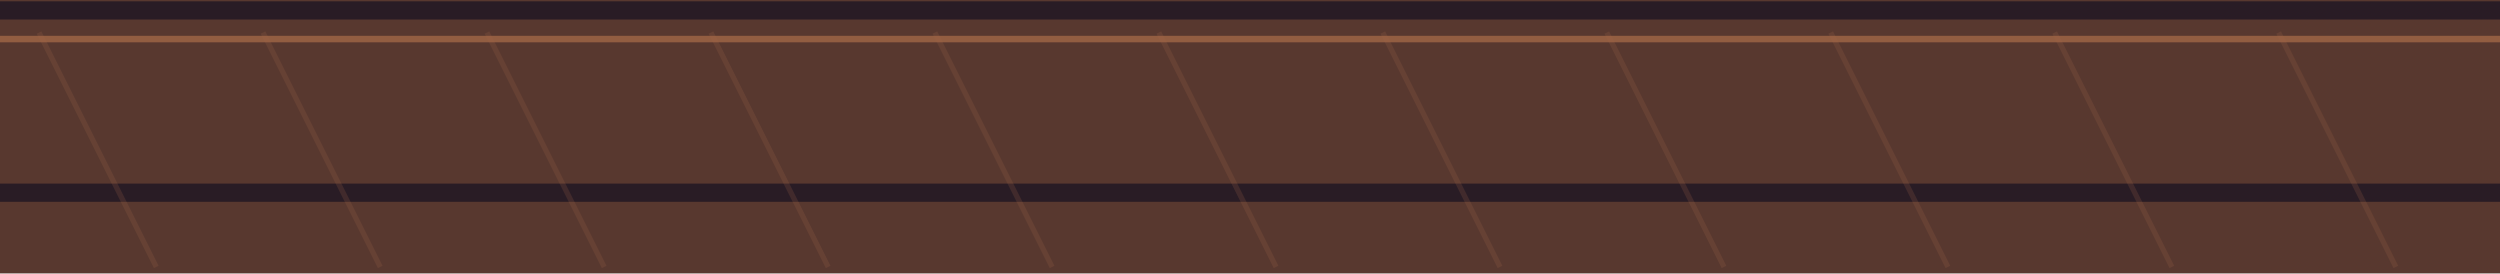
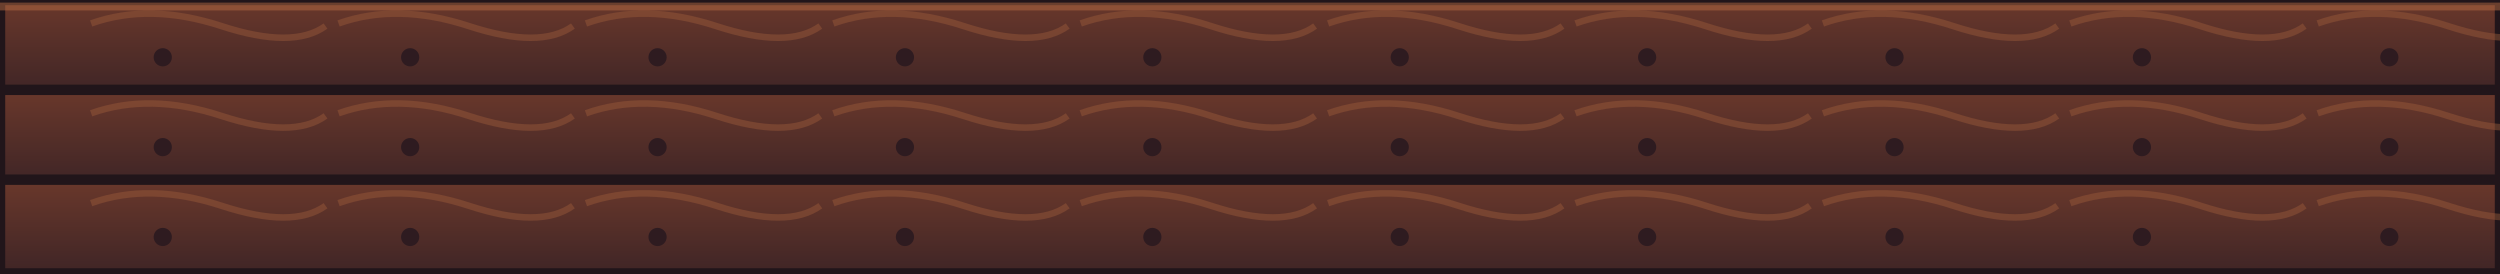
- <svg xmlns="http://www.w3.org/2000/svg" viewBox="0 0 1920 210" width="1920" height="210">
-   <rect width="1920" height="210" fill="#58382f" />
-   <path d="M0 8h1920M0 148h1920" stroke="#291c25" stroke-width="14" />
-   <path d="M0 30h1920" stroke="#b1704c" stroke-opacity=".65" stroke-width="5" />
-   <path d="m30 25 90 180m82-180 90 180m82-180 90 180m82-180 90 180m82-180 90 180m82-180 90 180m82-180 90 180m82-180 90 180m82-180 90 180m82-180 90 180m82-180 90 180m82-180 90 180" stroke="#a46448" stroke-opacity=".2" stroke-width="4" />
+ <svg xmlns="http://www.w3.org/2000/svg" width="1920" height="210" viewBox="0 0 1920 210">
+   <defs>
+     <linearGradient id="wood" x1="0" y1="0" x2="0" y2="1">
+       <stop offset="0" stop-color="#6a382b" />
+       <stop offset="1" stop-color="#3f2526" />
+     </linearGradient>
+   </defs>
+   <rect x="0" y="0" width="1920" height="72" fill="url(#wood)" stroke="#21151a" stroke-width="8" />
+   <rect x="0" y="69" width="1920" height="72" fill="url(#wood)" stroke="#21151a" stroke-width="8" />
+   <rect x="0" y="138" width="1920" height="72" fill="url(#wood)" stroke="#21151a" stroke-width="8" />
+   <path d="M70 18 q45 -16 100 2 t80 0" fill="none" stroke="#9b5a39" stroke-width="5" opacity=".45" />
+   <circle cx="125" cy="44" r="7" fill="#2e1b20" />
+   <path d="M260 18 q45 -16 100 2 t80 0" fill="none" stroke="#9b5a39" stroke-width="5" opacity=".45" />
+   <circle cx="315" cy="44" r="7" fill="#2e1b20" />
+   <path d="M450 18 q45 -16 100 2 t80 0" fill="none" stroke="#9b5a39" stroke-width="5" opacity=".45" />
+   <circle cx="505" cy="44" r="7" fill="#2e1b20" />
+   <path d="M640 18 q45 -16 100 2 t80 0" fill="none" stroke="#9b5a39" stroke-width="5" opacity=".45" />
+   <circle cx="695" cy="44" r="7" fill="#2e1b20" />
+   <path d="M830 18 q45 -16 100 2 t80 0" fill="none" stroke="#9b5a39" stroke-width="5" opacity=".45" />
+   <circle cx="885" cy="44" r="7" fill="#2e1b20" />
+   <path d="M1020 18 q45 -16 100 2 t80 0" fill="none" stroke="#9b5a39" stroke-width="5" opacity=".45" />
+   <circle cx="1075" cy="44" r="7" fill="#2e1b20" />
+   <path d="M1210 18 q45 -16 100 2 t80 0" fill="none" stroke="#9b5a39" stroke-width="5" opacity=".45" />
+   <circle cx="1265" cy="44" r="7" fill="#2e1b20" />
+   <path d="M1400 18 q45 -16 100 2 t80 0" fill="none" stroke="#9b5a39" stroke-width="5" opacity=".45" />
+   <circle cx="1455" cy="44" r="7" fill="#2e1b20" />
+   <path d="M1590 18 q45 -16 100 2 t80 0" fill="none" stroke="#9b5a39" stroke-width="5" opacity=".45" />
+   <circle cx="1645" cy="44" r="7" fill="#2e1b20" />
+   <path d="M1780 18 q45 -16 100 2 t80 0" fill="none" stroke="#9b5a39" stroke-width="5" opacity=".45" />
+   <circle cx="1835" cy="44" r="7" fill="#2e1b20" />
+   <path d="M70 87 q45 -16 100 2 t80 0" fill="none" stroke="#9b5a39" stroke-width="5" opacity=".45" />
+   <circle cx="125" cy="113" r="7" fill="#2e1b20" />
+   <path d="M260 87 q45 -16 100 2 t80 0" fill="none" stroke="#9b5a39" stroke-width="5" opacity=".45" />
+   <circle cx="315" cy="113" r="7" fill="#2e1b20" />
+   <path d="M450 87 q45 -16 100 2 t80 0" fill="none" stroke="#9b5a39" stroke-width="5" opacity=".45" />
+   <circle cx="505" cy="113" r="7" fill="#2e1b20" />
+   <path d="M640 87 q45 -16 100 2 t80 0" fill="none" stroke="#9b5a39" stroke-width="5" opacity=".45" />
+   <circle cx="695" cy="113" r="7" fill="#2e1b20" />
+   <path d="M830 87 q45 -16 100 2 t80 0" fill="none" stroke="#9b5a39" stroke-width="5" opacity=".45" />
+   <circle cx="885" cy="113" r="7" fill="#2e1b20" />
+   <path d="M1020 87 q45 -16 100 2 t80 0" fill="none" stroke="#9b5a39" stroke-width="5" opacity=".45" />
+   <circle cx="1075" cy="113" r="7" fill="#2e1b20" />
+   <path d="M1210 87 q45 -16 100 2 t80 0" fill="none" stroke="#9b5a39" stroke-width="5" opacity=".45" />
+   <circle cx="1265" cy="113" r="7" fill="#2e1b20" />
+   <path d="M1400 87 q45 -16 100 2 t80 0" fill="none" stroke="#9b5a39" stroke-width="5" opacity=".45" />
+   <circle cx="1455" cy="113" r="7" fill="#2e1b20" />
+   <path d="M1590 87 q45 -16 100 2 t80 0" fill="none" stroke="#9b5a39" stroke-width="5" opacity=".45" />
+   <circle cx="1645" cy="113" r="7" fill="#2e1b20" />
+   <path d="M1780 87 q45 -16 100 2 t80 0" fill="none" stroke="#9b5a39" stroke-width="5" opacity=".45" />
+   <circle cx="1835" cy="113" r="7" fill="#2e1b20" />
+   <path d="M70 156 q45 -16 100 2 t80 0" fill="none" stroke="#9b5a39" stroke-width="5" opacity=".45" />
+   <circle cx="125" cy="182" r="7" fill="#2e1b20" />
+   <path d="M260 156 q45 -16 100 2 t80 0" fill="none" stroke="#9b5a39" stroke-width="5" opacity=".45" />
+   <circle cx="315" cy="182" r="7" fill="#2e1b20" />
+   <path d="M450 156 q45 -16 100 2 t80 0" fill="none" stroke="#9b5a39" stroke-width="5" opacity=".45" />
+   <circle cx="505" cy="182" r="7" fill="#2e1b20" />
+   <path d="M640 156 q45 -16 100 2 t80 0" fill="none" stroke="#9b5a39" stroke-width="5" opacity=".45" />
+   <circle cx="695" cy="182" r="7" fill="#2e1b20" />
+   <path d="M830 156 q45 -16 100 2 t80 0" fill="none" stroke="#9b5a39" stroke-width="5" opacity=".45" />
+   <circle cx="885" cy="182" r="7" fill="#2e1b20" />
+   <path d="M1020 156 q45 -16 100 2 t80 0" fill="none" stroke="#9b5a39" stroke-width="5" opacity=".45" />
+   <circle cx="1075" cy="182" r="7" fill="#2e1b20" />
+   <path d="M1210 156 q45 -16 100 2 t80 0" fill="none" stroke="#9b5a39" stroke-width="5" opacity=".45" />
+   <circle cx="1265" cy="182" r="7" fill="#2e1b20" />
+   <path d="M1400 156 q45 -16 100 2 t80 0" fill="none" stroke="#9b5a39" stroke-width="5" opacity=".45" />
+   <circle cx="1455" cy="182" r="7" fill="#2e1b20" />
+   <path d="M1590 156 q45 -16 100 2 t80 0" fill="none" stroke="#9b5a39" stroke-width="5" opacity=".45" />
+   <circle cx="1645" cy="182" r="7" fill="#2e1b20" />
+   <path d="M1780 156 q45 -16 100 2 t80 0" fill="none" stroke="#9b5a39" stroke-width="5" opacity=".45" />
+   <circle cx="1835" cy="182" r="7" fill="#2e1b20" />
+   <path d="M0 5 H1920" stroke="#b36a42" stroke-width="6" opacity=".5" />
</svg>
